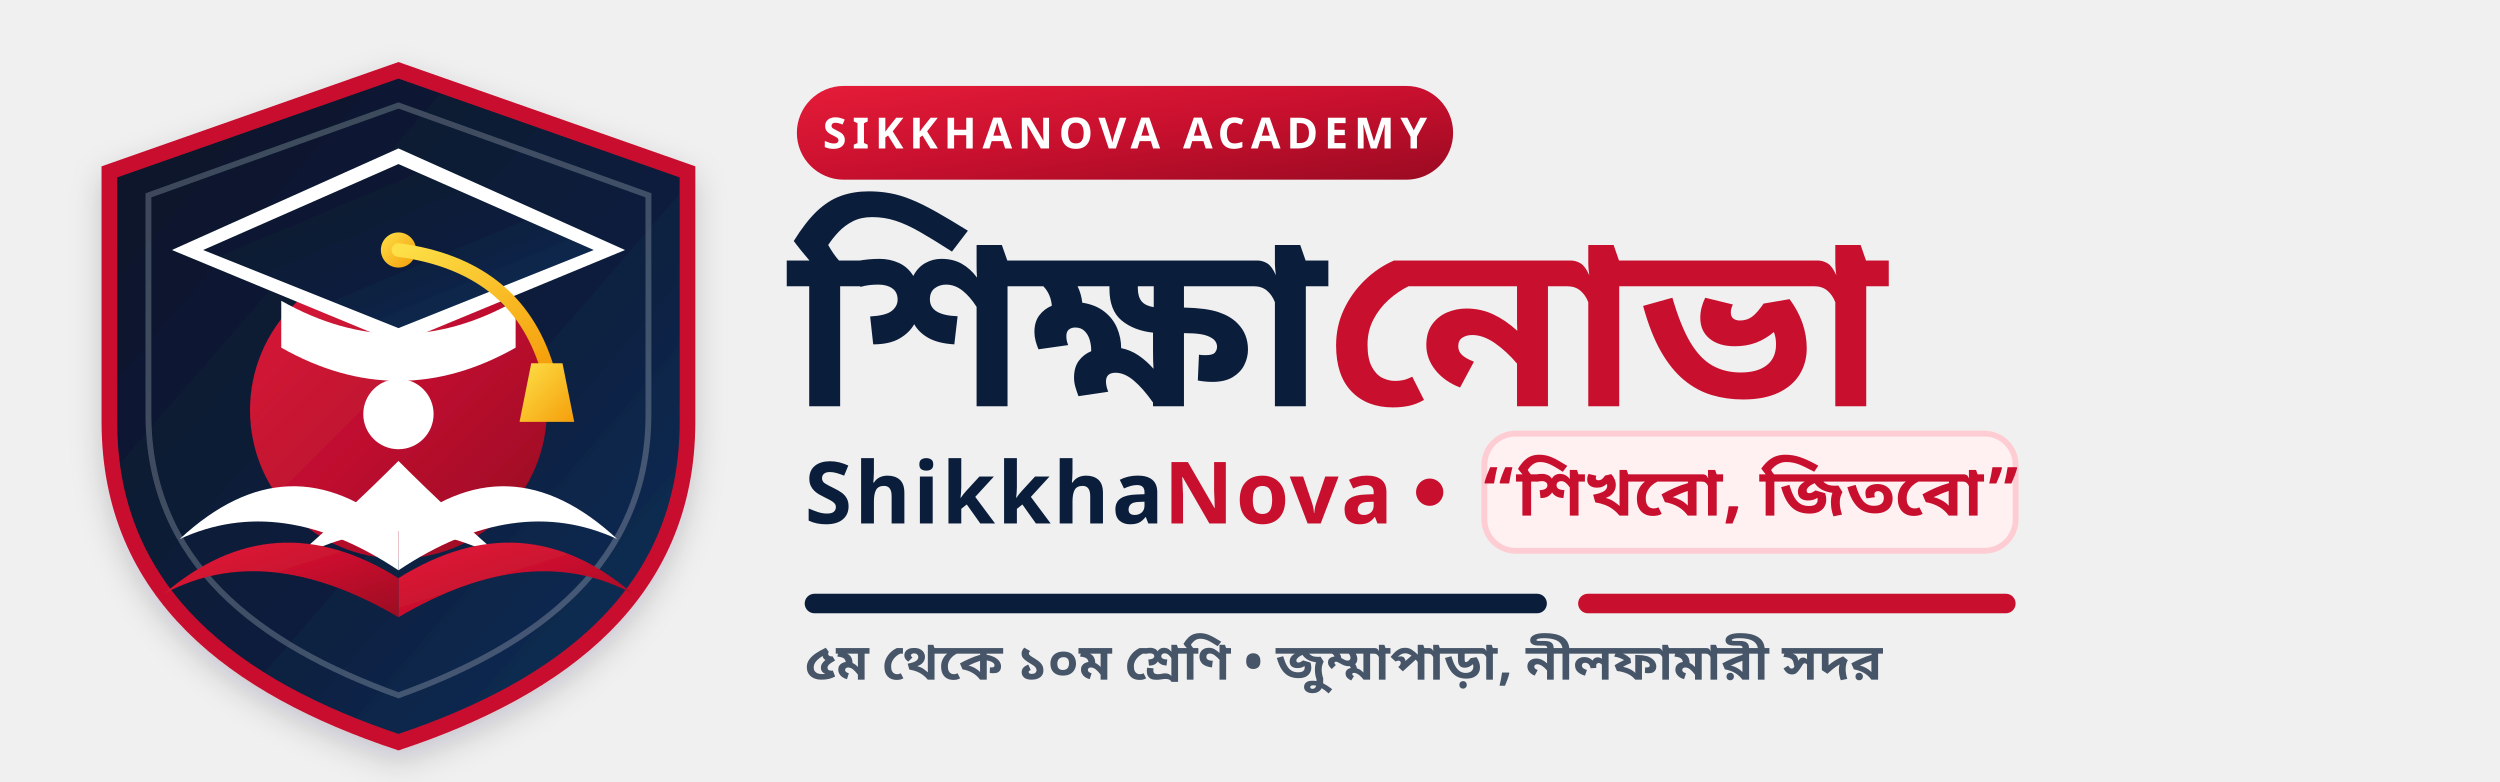
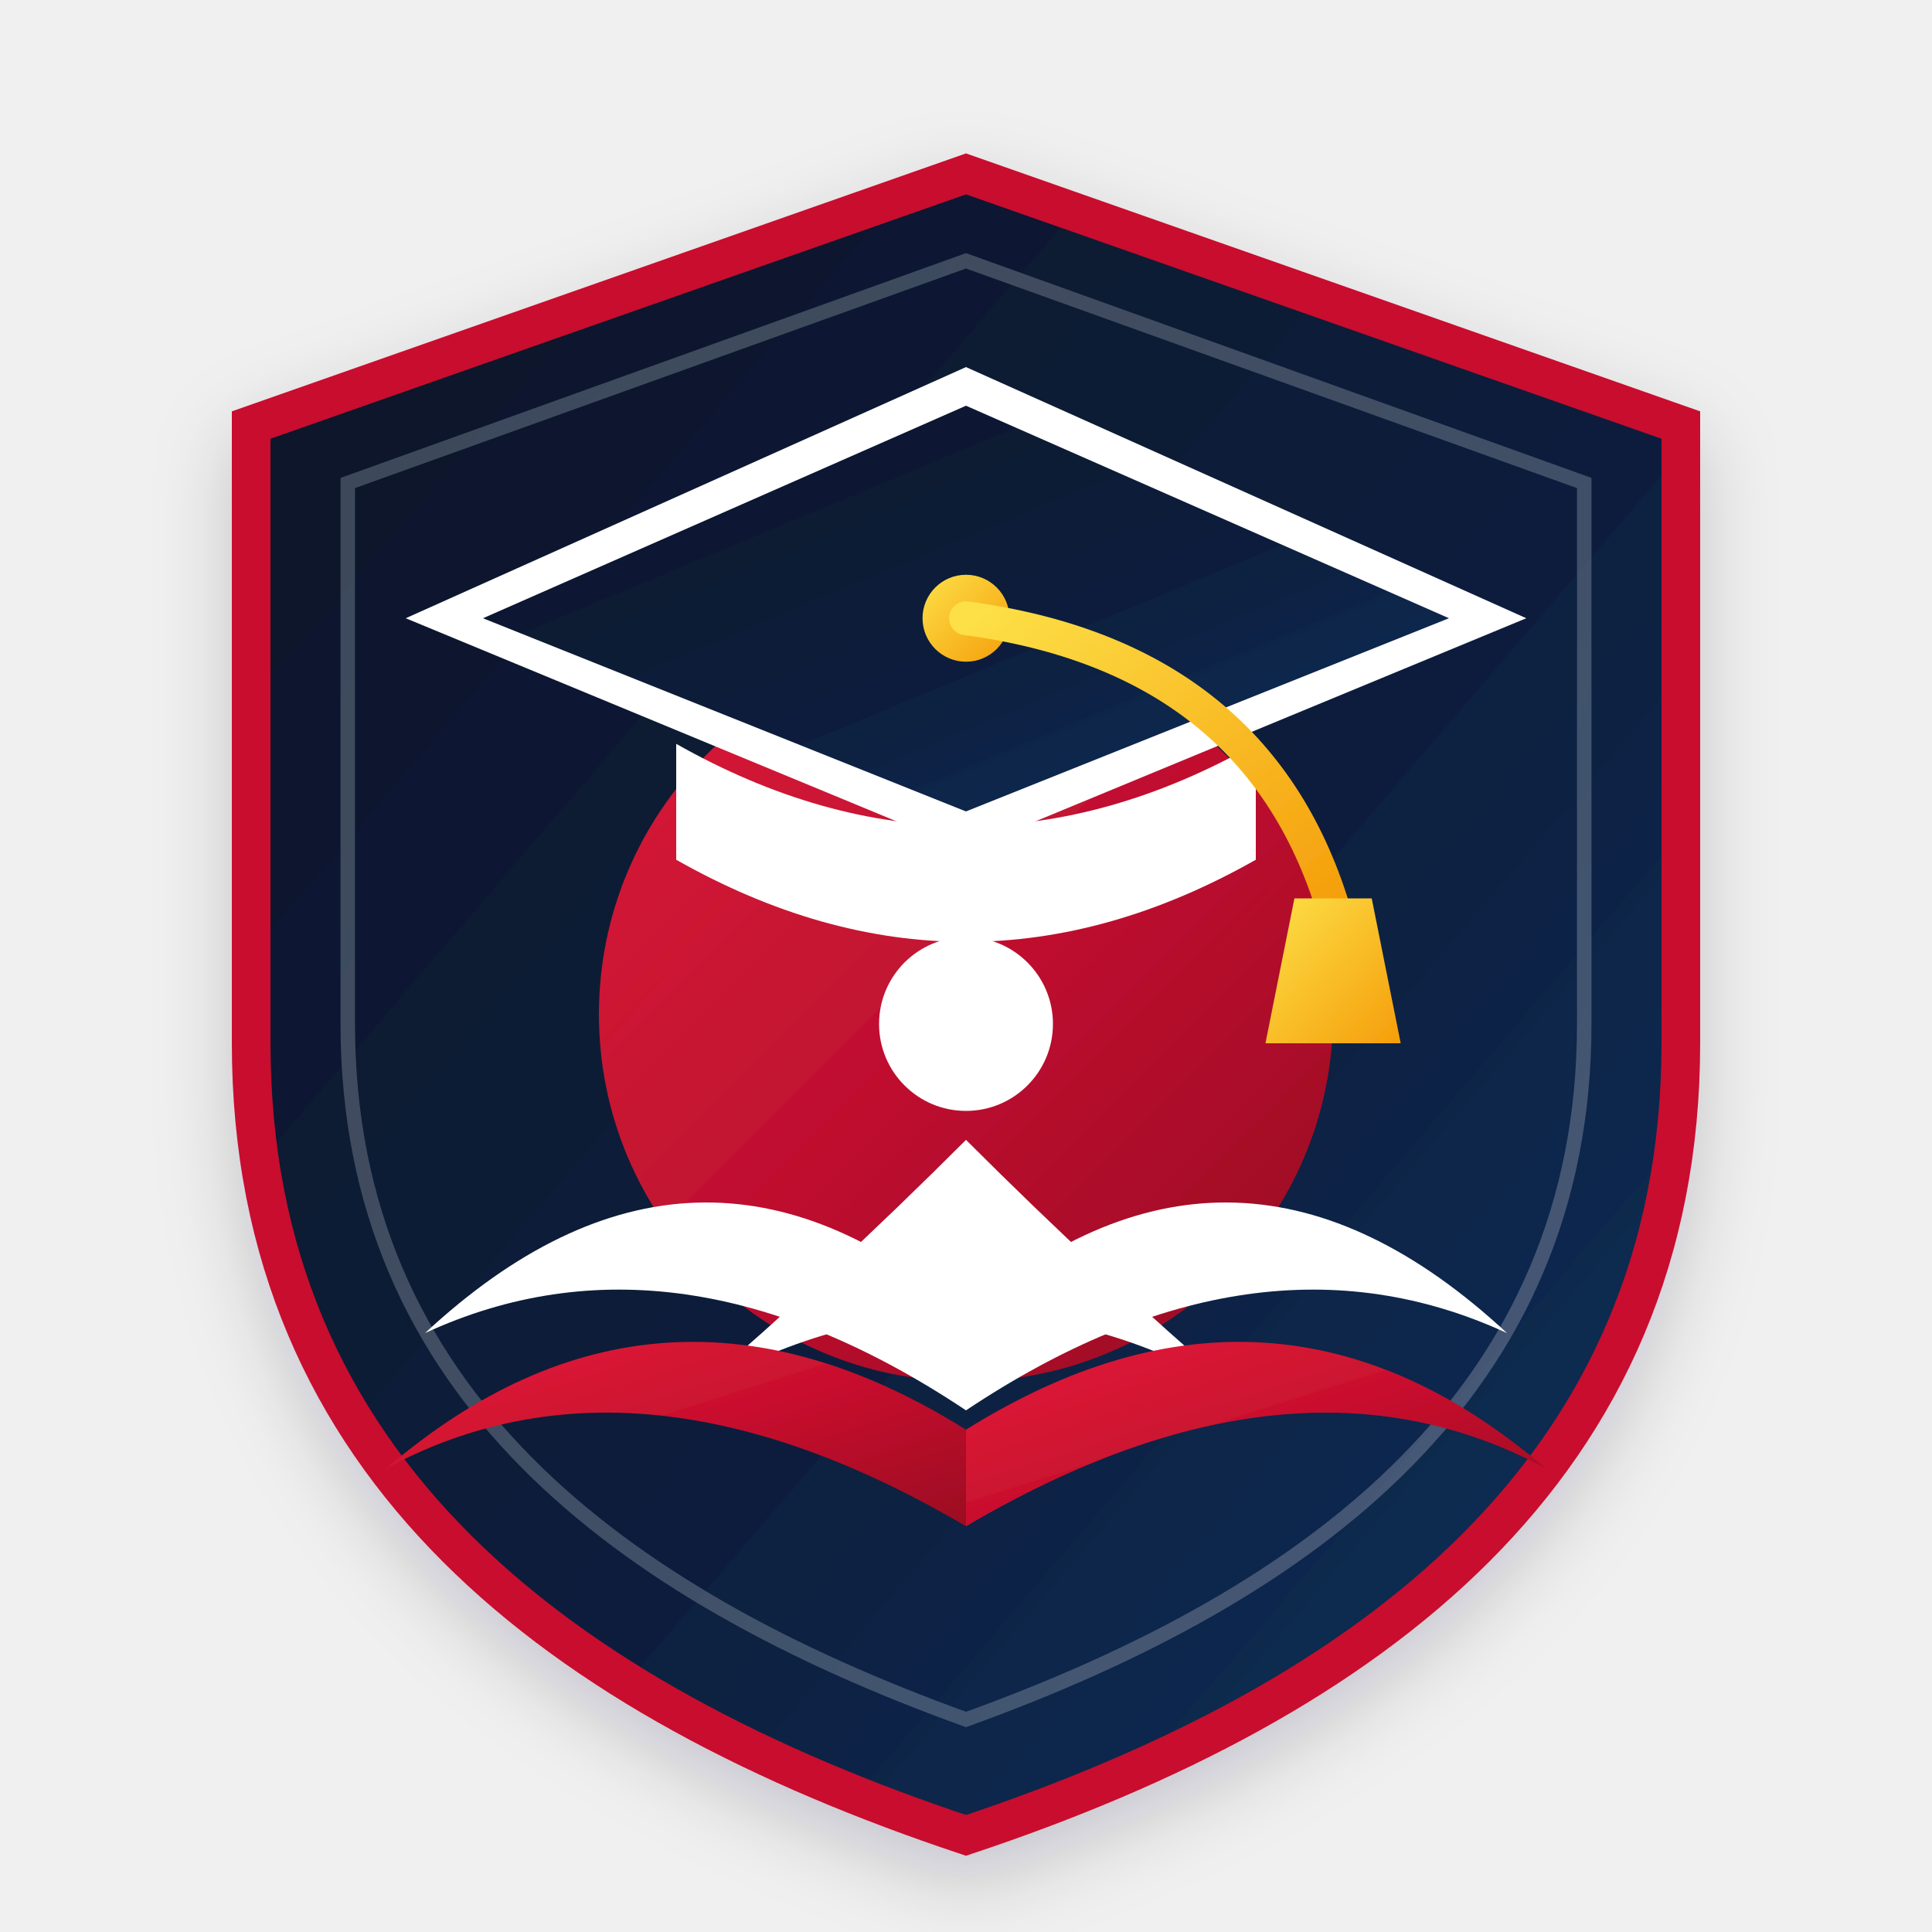
- <svg xmlns="http://www.w3.org/2000/svg" viewBox="0 0 640 200" width="100%" height="100%">
+ <svg xmlns="http://www.w3.org/2000/svg" viewBox="0 0 200 200" width="100%" height="100%">
  <defs>
    <linearGradient id="uccNavyGrad" x1="0%" y1="0%" x2="100%" y2="100%">
      <stop offset="0%" stop-color="#071426" />
      <stop offset="55%" stop-color="#0A1E3C" />
      <stop offset="100%" stop-color="#15325E" />
    </linearGradient>
    <linearGradient id="uccRedGrad" x1="0%" y1="0%" x2="100%" y2="100%">
      <stop offset="0%" stop-color="#E51C39" />
      <stop offset="50%" stop-color="#C8102E" />
      <stop offset="100%" stop-color="#9B0A22" />
    </linearGradient>
    <linearGradient id="goldAccent" x1="0%" y1="0%" x2="100%" y2="100%">
      <stop offset="0%" stop-color="#FDE047" />
      <stop offset="100%" stop-color="#F59E0B" />
    </linearGradient>
    <filter id="dropShadow" x="-10%" y="-10%" width="125%" height="125%">
      <feDropShadow dx="0" dy="3" stdDeviation="4" flood-color="#071426" flood-opacity="0.18" />
    </filter>
  </defs>
-   <g filter="url(#dropShadow)" transform="translate(12, 10)">
-     <path d="M 90,8 L 164,34 L 164,98 C 164,142 132,166 90,180 C 48,166 16,142 16,98 L 16,34 Z" fill="url(#uccNavyGrad)" stroke="#C8102E" stroke-width="4" />
-     <path d="M 90,17 L 154,40 L 154,96 C 154,134 126,155 90,168 C 54,155 26,134 26,96 L 26,40 Z" fill="none" stroke="#FFFFFF" stroke-opacity="0.22" stroke-width="1.5" />
+   <g filter="url(#dropShadow)" transform="translate(10,10)">
+     <path d="M90,8 L164,34 L164,98 C164,142 132,166 90,180 C48,166 16,142 16,98 L16,34 Z" fill="url(#uccNavyGrad)" stroke="#C8102E" stroke-width="4" />
+     <path d="M90,17 L154,40 L154,96 C154,134 126,155 90,168 C54,155 26,134 26,96 L26,40 Z" fill="none" stroke="#FFFFFF" stroke-opacity="0.22" stroke-width="1.5" />
    <circle cx="90" cy="95" r="38" fill="url(#uccRedGrad)" opacity="0.95" />
    <polygon points="90,28 148,54 90,78 32,54" fill="#FFFFFF" />
    <polygon points="90,32 140,54 90,74 40,54" fill="url(#uccNavyGrad)" />
-     <path d="M 60,67 Q 90,84 120,67 L 120,79 Q 90,96 60,79 Z" fill="#FFFFFF" />
+     <path d="M60,67 Q90,84 120,67 L120,79 Q90,96 60,79 Z" fill="#FFFFFF" />
    <circle cx="90" cy="54" r="4.5" fill="url(#goldAccent)" />
-     <path d="M 90,54 Q 120,58 128,84" stroke="url(#goldAccent)" stroke-width="3.5" fill="none" stroke-linecap="round" />
+     <path d="M90,54 Q120,58 128,84" stroke="url(#goldAccent)" stroke-width="3.5" fill="none" stroke-linecap="round" />
    <polygon points="124,83 132,83 135,98 121,98" fill="url(#goldAccent)" />
    <circle cx="90" cy="96" r="9" fill="#FFFFFF" />
-     <path d="M 90,108 Q 76,122 62,134 Q 90,118 118,134 Q 104,122 90,108 Z" fill="#FFFFFF" />
-     <path d="M 90,136 Q 60,116 34,128 Q 62,102 90,126 Z" fill="#FFFFFF" />
-     <path d="M 90,136 Q 120,116 146,128 Q 118,102 90,126 Z" fill="#FFFFFF" />
-     <path d="M 90,148 Q 56,128 30,142 Q 58,118 90,138 Z" fill="url(#uccRedGrad)" />
-     <path d="M 90,148 Q 124,128 150,142 Q 122,118 90,138 Z" fill="url(#uccRedGrad)" />
-   </g>
-   <g transform="translate(202, 0)">
-     <rect x="2" y="22" width="168" height="24" rx="12" fill="url(#uccRedGrad)" />
-     <text x="86" y="38" font-family="'Poppins', 'Noto Sans Bengali', sans-serif" font-weight="800" font-size="11" fill="#FFFFFF" letter-spacing="1.5" text-anchor="middle">
-       SIKKHANOVA ACADEMY
-     </text>
-     <text x="0" y="104" font-family="'Noto Sans Bengali', 'SolaimanLipi', 'Kalpurush', 'Poppins', sans-serif" font-weight="900" font-size="60" fill="#0A1E3C">
-       শিক্ষা<tspan fill="#C8102E">নোভা</tspan>
-     </text>
-     <text x="4" y="134" font-family="'Poppins', sans-serif" font-weight="800" font-size="22" fill="#0A1E3C" letter-spacing="0.6">
-       Shikkha<tspan fill="#C8102E">Nova</tspan>
-     </text>
-     <circle cx="164" cy="126" r="3.5" fill="#C8102E" />
-     <g transform="translate(178, 111)">
-       <rect x="0" y="0" width="136" height="30" rx="8" fill="#FFF1F2" stroke="#FECDD3" stroke-width="1.5" />
-       <text x="68" y="21" font-family="'Noto Sans Bengali', 'SolaimanLipi', 'Kalpurush', sans-serif" font-weight="800" font-size="17" fill="#C8102E" text-anchor="middle">
-         “শিখবো, জিতবো”
-       </text>
-     </g>
-     <rect x="4" y="152" width="190" height="5" rx="2.5" fill="#0A1E3C" />
-     <rect x="202" y="152" width="112" height="5" rx="2.5" fill="#C8102E" />
-     <text x="4" y="174" font-family="'Noto Sans Bengali', 'SolaimanLipi', sans-serif" font-weight="700" font-size="13" fill="#475569">
-       ৫ম থেকে ১০ম শ্রেণি • জুম্মাপাড়া, নীলফামারী সদর
-     </text>
+     <path d="M90,108 Q76,122 62,134 Q90,118 118,134 Q104,122 90,108 Z" fill="#FFFFFF" />
+     <path d="M90,136 Q60,116 34,128 Q62,102 90,126 Z" fill="#FFFFFF" />
+     <path d="M90,136 Q120,116 146,128 Q118,102 90,126 Z" fill="#FFFFFF" />
+     <path d="M90,148 Q56,128 30,142 Q58,118 90,138 Z" fill="url(#uccRedGrad)" />
+     <path d="M90,148 Q124,128 150,142 Q122,118 90,138 Z" fill="url(#uccRedGrad)" />
  </g>
</svg>
